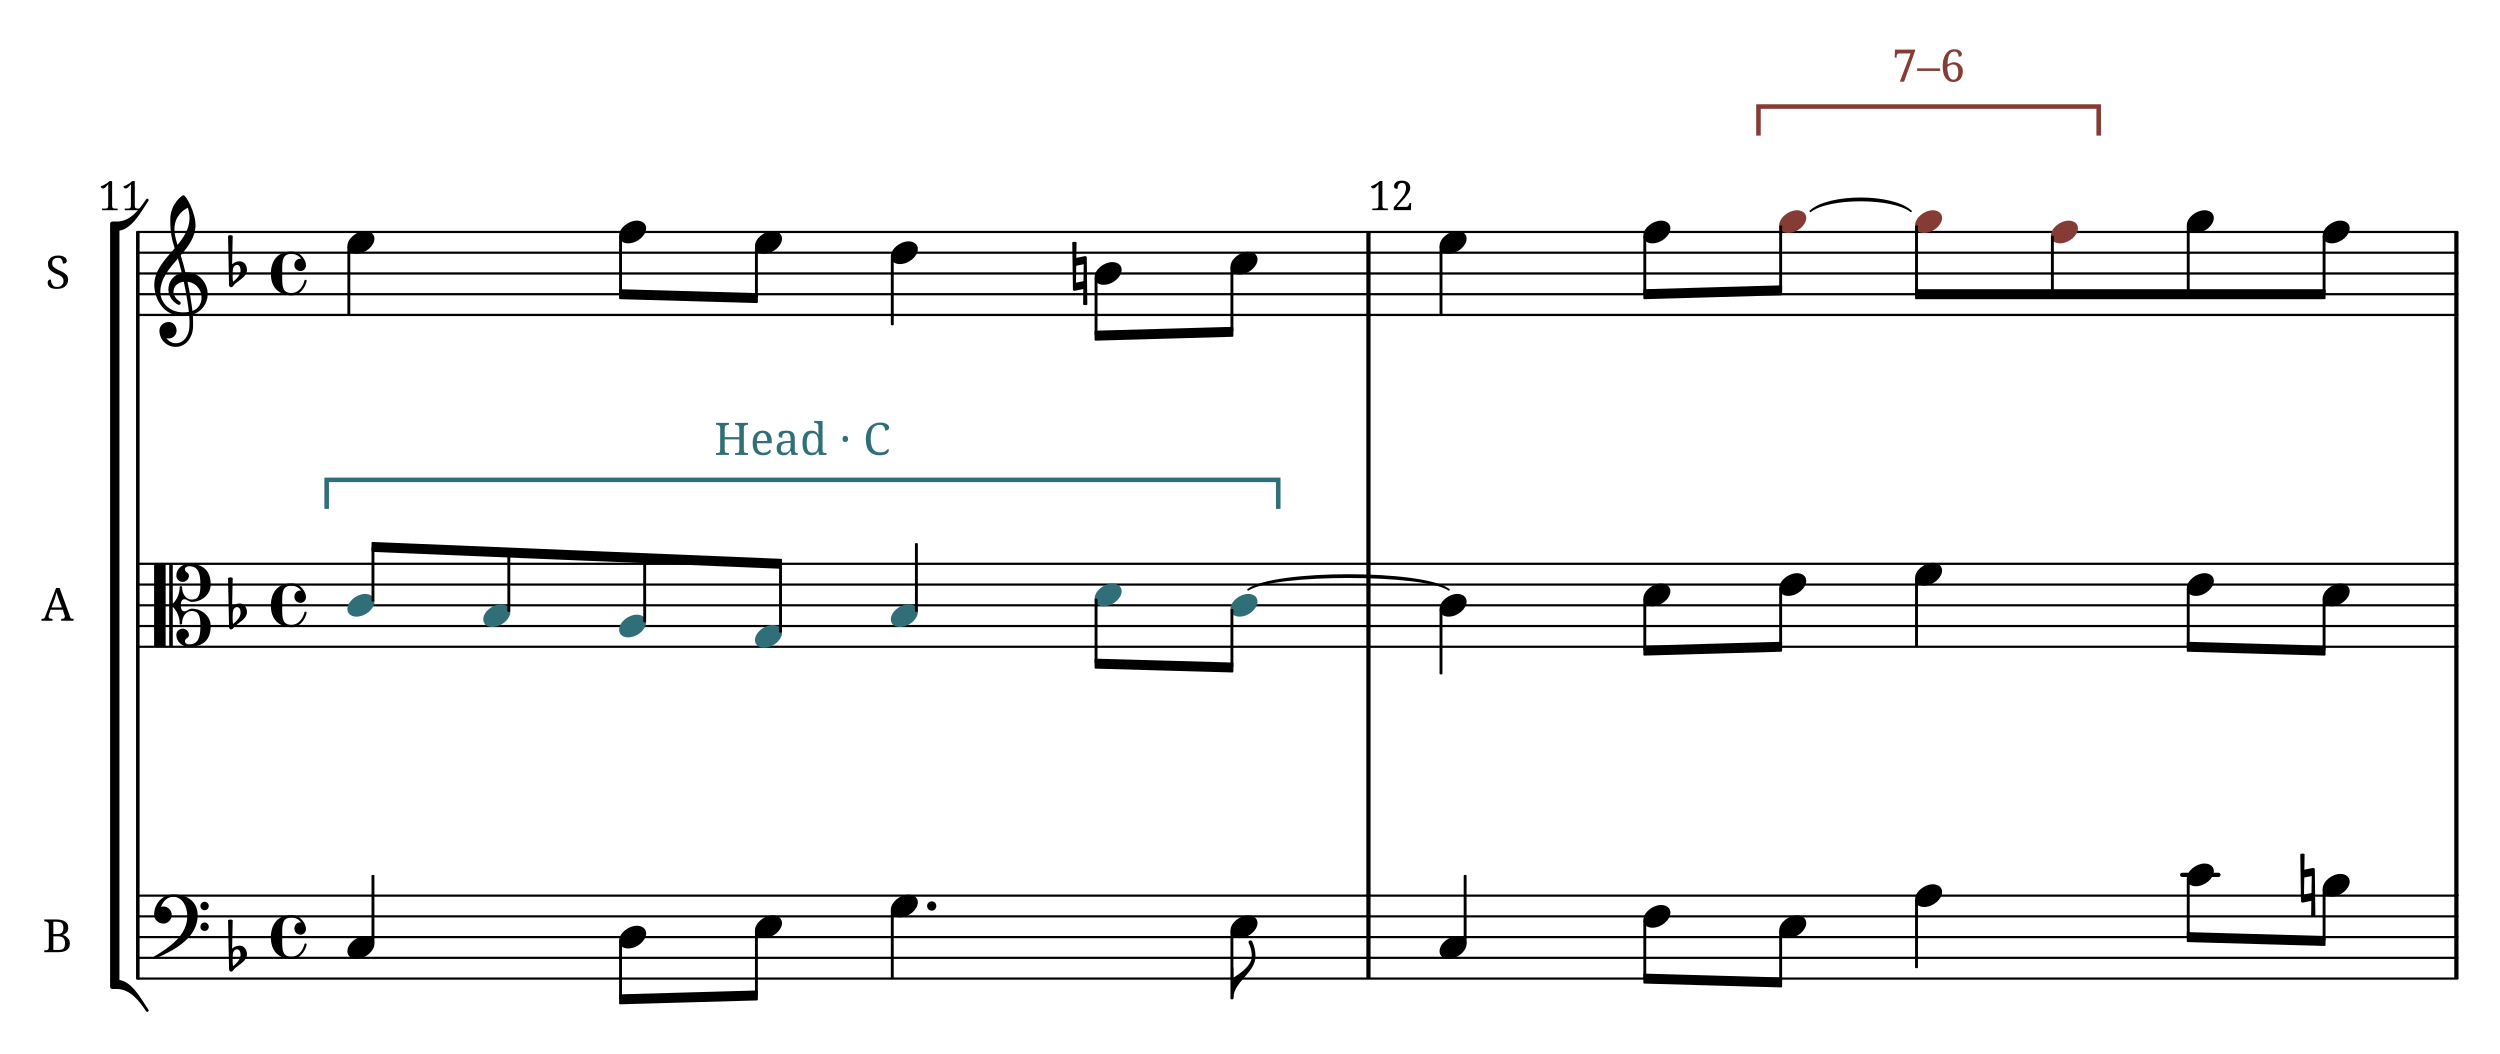
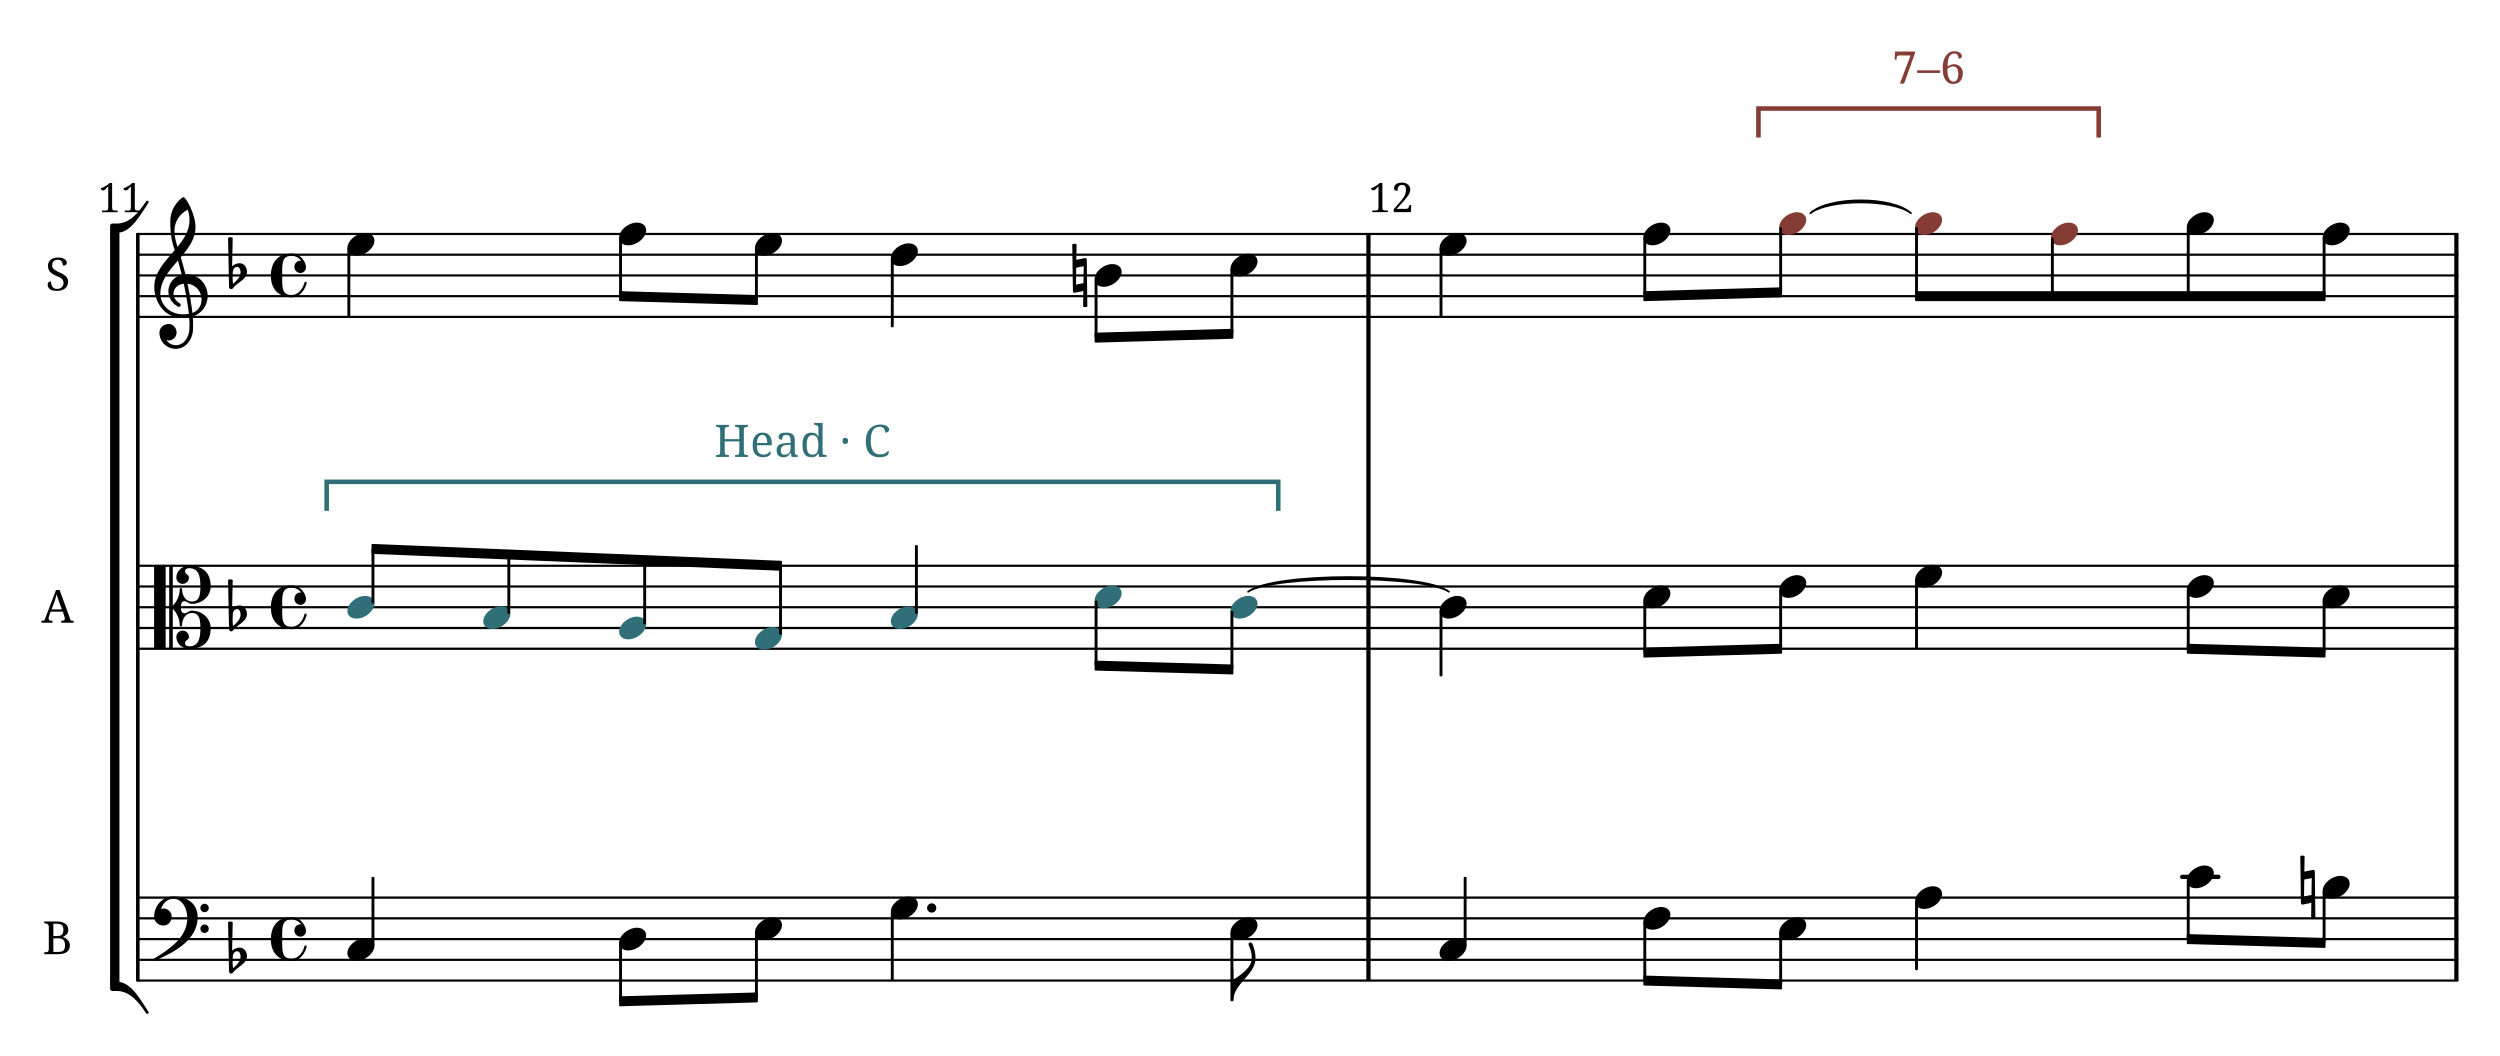
- <svg xmlns="http://www.w3.org/2000/svg" version="1.2" viewBox="-0.308 -5.289 120.546 50.792" class="score-svg" role="group" aria-label="C entry and suspension" width="120.546mm" height="50.792mm">
+ <svg xmlns="http://www.w3.org/2000/svg" version="1.2" viewBox="-0.308 -5.384 120.546 50.888" class="score-svg" role="group" aria-label="C entry and suspension" width="120.546mm" height="50.888mm">
  <style>.score-annotation-label{font:2.15px Georgia,serif;letter-spacing:.02px}.score-interval-label{font:600 1.7px sans-serif}</style>
  <style type="text/css">

tspan { white-space: pre; }

</style>
  <g transform="translate(65.5743, 7.8969)">
    <rect x="0" y="-2" width="0.204" height="4.054" ry="0" fill="currentColor" />
  </g>
  <g transform="translate(6.3228, 9.8969)">
    <line stroke-linejoin="round" stroke-linecap="round" stroke-width="0.107" stroke="currentColor" x1="0.054" y1="0" x2="111.861" y2="0" />
  </g>
  <g transform="translate(6.3228, 8.8969)">
    <line stroke-linejoin="round" stroke-linecap="round" stroke-width="0.107" stroke="currentColor" x1="0.054" y1="0" x2="111.861" y2="0" />
  </g>
  <g transform="translate(6.3228, 7.8969)">
    <line stroke-linejoin="round" stroke-linecap="round" stroke-width="0.107" stroke="currentColor" x1="0.054" y1="0" x2="111.861" y2="0" />
  </g>
  <g transform="translate(6.3228, 6.8969)">
    <line stroke-linejoin="round" stroke-linecap="round" stroke-width="0.107" stroke="currentColor" x1="0.054" y1="0" x2="111.861" y2="0" />
  </g>
  <g transform="translate(6.3228, 5.8969)">
    <line stroke-linejoin="round" stroke-linecap="round" stroke-width="0.107" stroke="currentColor" x1="0.054" y1="0" x2="111.861" y2="0" />
  </g>
  <g transform="translate(118.0331, 3.5188)">
    <rect x="0" y="22.432" width="0.204" height="11.946" ry="0" fill="currentColor" />
  </g>
  <g transform="translate(118.0331, 3.5188)">
    <rect x="0" y="6.432" width="0.204" height="11.946" ry="0" fill="currentColor" />
  </g>
  <g transform="translate(118.0331, 39.8969)">
    <rect x="0" y="-2.054" width="0.204" height="4.054" ry="0" fill="currentColor" />
  </g>
  <g transform="translate(6.3228, 25.8969)">
    <line stroke-linejoin="round" stroke-linecap="round" stroke-width="0.107" stroke="currentColor" x1="0.054" y1="0" x2="111.861" y2="0" />
  </g>
  <g transform="translate(6.3228, 24.8969)">
    <line stroke-linejoin="round" stroke-linecap="round" stroke-width="0.107" stroke="currentColor" x1="0.054" y1="0" x2="111.861" y2="0" />
  </g>
  <g transform="translate(6.3228, 23.8969)">
    <line stroke-linejoin="round" stroke-linecap="round" stroke-width="0.107" stroke="currentColor" x1="0.054" y1="0" x2="111.861" y2="0" />
  </g>
  <g transform="translate(6.3228, 22.8969)">
    <line stroke-linejoin="round" stroke-linecap="round" stroke-width="0.107" stroke="currentColor" x1="0.054" y1="0" x2="111.861" y2="0" />
  </g>
  <g transform="translate(6.3228, 21.8969)">
    <line stroke-linejoin="round" stroke-linecap="round" stroke-width="0.107" stroke="currentColor" x1="0.054" y1="0" x2="111.861" y2="0" />
  </g>
  <g transform="translate(118.0331, 23.8969)">
    <rect x="0" y="-2.054" width="0.204" height="4.107" ry="0" fill="currentColor" />
  </g>
  <g transform="translate(118.0331, 7.8969)">
    <rect x="0" y="-2" width="0.204" height="4.054" ry="0" fill="currentColor" />
  </g>
  <g transform="translate(1.8969, 36.8969)">
    <rect x="102.913" y="-0.104" width="1.954" height="0.207" ry="0.104" fill="currentColor" />
  </g>
  <g transform="translate(6.3228, 41.8969)">
    <line stroke-linejoin="round" stroke-linecap="round" stroke-width="0.107" stroke="currentColor" x1="0.054" y1="0" x2="111.861" y2="0" />
  </g>
  <g transform="translate(6.3228, 40.8969)">
    <line stroke-linejoin="round" stroke-linecap="round" stroke-width="0.107" stroke="currentColor" x1="0.054" y1="0" x2="111.861" y2="0" />
  </g>
  <g transform="translate(6.3228, 39.8969)">
    <line stroke-linejoin="round" stroke-linecap="round" stroke-width="0.107" stroke="currentColor" x1="0.054" y1="0" x2="111.861" y2="0" />
  </g>
  <g transform="translate(6.3228, 38.8969)">
    <line stroke-linejoin="round" stroke-linecap="round" stroke-width="0.107" stroke="currentColor" x1="0.054" y1="0" x2="111.861" y2="0" />
  </g>
  <g transform="translate(6.3228, 37.8969)">
    <line stroke-linejoin="round" stroke-linecap="round" stroke-width="0.107" stroke="currentColor" x1="0.054" y1="0" x2="111.861" y2="0" />
  </g>
  <g transform="translate(65.5743, 3.5188)">
    <rect x="0" y="22.432" width="0.204" height="11.946" ry="0" fill="currentColor" />
  </g>
  <g transform="translate(65.5743, 3.5188)">
    <rect x="0" y="6.432" width="0.204" height="11.946" ry="0" fill="currentColor" />
  </g>
  <g transform="translate(65.5743, 39.8969)">
    <rect x="0" y="-2.054" width="0.204" height="4.054" ry="0" fill="currentColor" />
  </g>
  <g transform="translate(65.5743, 23.8969)">
    <rect x="0" y="-2.054" width="0.204" height="4.107" ry="0" fill="currentColor" />
  </g>
-   <g data-voice="a">
+   <g data-voice="a" style="opacity: 1;">
    <g transform="translate(69.175, 23.8969)">
      <rect x="-0.07" y="0.179" width="0.14" height="3.154" ry="0.044" fill="currentColor" />
    </g>
  </g>
-   <g data-voice="b">
+   <g data-voice="b" style="opacity: 1;">
    <g transform="translate(105.1352, 39.8969)">
      <polygon stroke-linejoin="round" stroke-linecap="round" stroke-width="0.089" fill="currentColor" stroke="currentColor" points="6.646 -0.009 6.646 0.382 0.044 0.196 0.044 -0.196" />
    </g>
  </g>
-   <g id="fig-c-entry-s-m11-n1" data-note-id="fig-c-entry-s-m11-n1" data-voice="s" data-measure="11" role="button" aria-label="Soprano, measure 11, beat 1: E5, one quarter note.">
+   <g id="fig-c-entry-s-m11-n1" data-note-id="fig-c-entry-s-m11-n1" data-voice="s" data-measure="11" role="button" aria-label="Soprano, measure 11, beat 1: E5, one quarter note." style="">
    <g transform="translate(16.4426, 6.3969)">
      <path transform="scale(0.004, -0.004)" d="M0 -45c0 92 113 182 214 182c64 0 112 -36 112 -92c0 -88 -108 -182 -217 -182c-68 0 -109 39 -109 92z" fill="currentColor" />
    </g>
  </g>
  <g transform="translate(7.1228, 8.8969)">
    <path transform="scale(0.004, -0.004)" d="M265 -635h-5c-108 0 -196 87 -196 196c0 58 53 104 112 104c54 0 95 -48 95 -104c0 -52 -43 -95 -95 -95c-10 0 -20 2 -29 6c26 -38 68 -63 116 -63h3zM403 150c28 -135 50 -272 59 -352c75 27 110 93 110 161c0 88 -59 178 -169 191zM75 26c0 -112 97 -245 277 -245 c21 0 43 2 67 6c-7 65 -27 206 -61 363c-79 -8 -124 -61 -124 -119c0 -43 25 -89 80 -121c5 -5 7 -11 7 -16c0 -12 -10 -23 -22 -23c-16 0 -127 63 -127 188c0 89 58 175 161 198c-14 58 -29 116 -46 173c-106 -122 -212 -244 -212 -404zM354 1194c30 0 145 -207 145 -361 c0 -143 -85 -255 -178 -364c21 -68 40 -137 57 -206c4 0 8 1 12 1c156 0 256 -130 256 -263c0 -113 -74 -212 -180 -246c3 -34 4 -68 4 -102c0 -20 0 -40 -1 -60c-7 -120 -89 -225 -204 -228l1 44c93 2 153 92 159 190c1 19 2 37 2 56c0 30 -2 60 -4 90 c-28 -5 -54 -8 -79 -8c-240 0 -342 219 -342 375c0 177 130 307 246 442c-31 98 -53 170 -53 347c0 188 143 293 159 293zM427 919c0 62 -20 123 -21 123c-40 -19 -161 -92 -161 -259c0 -42 7 -93 37 -189c78 95 145 199 145 325z" fill="currentColor" />
  </g>
  <g transform="translate(10.8005, 7.8969)">
    <path transform="scale(0.004, -0.004)" d="M29 39l-2 -64v-11c0 -22 2 -43 5 -65c44 38 91 80 91 138c0 33 -13 66 -42 66c-31 0 -51 -31 -52 -64zM-28 454c9 5 18 8 28 8s19 -3 28 -8l-7 -343c25 23 58 36 92 36c51 0 87 -49 87 -103c0 -79 -84 -117 -144 -169c-16 -14 -25 -41 -47 -41c-14 0 -25 13 -25 27z" fill="currentColor" />
  </g>
  <g transform="translate(12.7505, 7.8969)">
    <path transform="scale(0.004, -0.004)" d="M432 -89c0 -21 -50 -175 -182 -175c-59 0 -250 20 -250 264c0 63 18 264 250 264c115 0 174 -109 174 -165c0 -39 -30 -70 -66 -70c-30 0 -74 23 -74 73c0 38 27 76 71 76c4 0 7 0 11 -1c-27 36 -69 59 -116 59c-106 0 -113 -74 -113 -188c0 -15 1 -31 1 -48 s-1 -33 -1 -48c0 -114 7 -188 113 -188c79 0 136 70 155 150c2 7 7 10 13 10c7 0 14 -5 14 -13z" fill="currentColor" />
  </g>
  <g id="fig-c-entry-a-m11-n1" data-note-id="fig-c-entry-a-m11-n1" data-voice="a" data-measure="11" role="button" aria-label="Alto, measure 11, beat 1: C4, 0.5 quarter notes." style="color: rgb(49, 111, 120); fill: rgb(49, 111, 120);">
    <g transform="translate(16.4426, 23.8969)">
      <path transform="scale(0.004, -0.004)" d="M0 -45c0 92 113 182 214 182c64 0 112 -36 112 -92c0 -88 -108 -182 -217 -182c-68 0 -109 39 -109 92z" fill="currentColor" />
    </g>
  </g>
  <g transform="translate(7.1228, 23.8969)">
    <path transform="scale(0.004, -0.004)" d="M322 0c0 -17 0 -73 44 -73c29 0 56 32 87 32c123 0 229 -90 229 -209c0 -168 -91 -250 -262 -250c-82 0 -152 62 -152 142c0 42 34 76 76 76s76 -34 76 -76c0 -39 -48 -37 -48 -76c0 -23 23 -37 48 -37c115 0 138 89 138 221c0 106 -13 181 -105 181 c-71 0 -116 -71 -116 -148c0 -10 -8 -15 -15 -15s-14 5 -14 15c0 75 -30 146 -83 198v-470c0 -6 -5 -11 -11 -11h-21c-6 0 -11 5 -11 11v978c0 6 5 11 11 11h21c6 0 11 -5 11 -11v-470c53 52 83 123 83 198c0 10 7 15 14 15s15 -5 15 -15c0 -77 45 -148 116 -148 c92 0 105 75 105 181c0 132 -23 221 -138 221c-25 0 -48 -14 -48 -37c0 -39 48 -37 48 -76c0 -42 -34 -76 -76 -76s-76 34 -76 76c0 80 70 142 152 142c171 0 262 -82 262 -250c0 -119 -106 -209 -229 -209c-31 0 -58 32 -87 32c-10 0 -44 0 -44 -73zM128 -500h-117 c-6 0 -11 5 -11 11v978c0 6 5 11 11 11h117c6 0 11 -5 11 -11v-978c0 -6 -5 -11 -11 -11z" fill="currentColor" />
  </g>
  <g transform="translate(10.8005, 24.3969)">
    <path transform="scale(0.004, -0.004)" d="M29 39l-2 -64v-11c0 -22 2 -43 5 -65c44 38 91 80 91 138c0 33 -13 66 -42 66c-31 0 -51 -31 -52 -64zM-28 454c9 5 18 8 28 8s19 -3 28 -8l-7 -343c25 23 58 36 92 36c51 0 87 -49 87 -103c0 -79 -84 -117 -144 -169c-16 -14 -25 -41 -47 -41c-14 0 -25 13 -25 27z" fill="currentColor" />
  </g>
  <g transform="translate(12.7505, 23.8969)">
    <path transform="scale(0.004, -0.004)" d="M432 -89c0 -21 -50 -175 -182 -175c-59 0 -250 20 -250 264c0 63 18 264 250 264c115 0 174 -109 174 -165c0 -39 -30 -70 -66 -70c-30 0 -74 23 -74 73c0 38 27 76 71 76c4 0 7 0 11 -1c-27 36 -69 59 -116 59c-106 0 -113 -74 -113 -188c0 -15 1 -31 1 -48 s-1 -33 -1 -48c0 -114 7 -188 113 -188c79 0 136 70 155 150c2 7 7 10 13 10c7 0 14 -5 14 -13z" fill="currentColor" />
  </g>
-   <g id="fig-c-entry-b-m11-n1" data-note-id="fig-c-entry-b-m11-n1" data-voice="b" data-measure="11" role="button" aria-label="Bass, measure 11, beat 1: C3, one quarter note.">
+   <g id="fig-c-entry-b-m11-n1" data-note-id="fig-c-entry-b-m11-n1" data-voice="b" data-measure="11" role="button" aria-label="Bass, measure 11, beat 1: C3, one quarter note." style="">
    <g transform="translate(16.4426, 40.3969)">
      <path transform="scale(0.004, -0.004)" d="M0 -45c0 92 113 182 214 182c64 0 112 -36 112 -92c0 -88 -108 -182 -217 -182c-68 0 -109 39 -109 92z" fill="currentColor" />
    </g>
  </g>
  <g transform="translate(7.1228, 38.8969)">
    <path transform="scale(0.004, -0.004)" d="M558 -125c0 28 22 51 50 51s51 -23 51 -51s-23 -51 -51 -51s-50 23 -50 51zM558 125c0 28 22 51 50 51s51 -23 51 -51s-23 -51 -51 -51s-50 23 -50 51zM231 264c172 0 294 -88 294 -251c0 -263 -262 -416 -515 -523c-3 -3 -7 -4 -10 -4c-7 0 -14 7 -14 14c0 3 1 7 4 10 c201 118 410 265 410 492c0 119 -61 234 -169 234c-72 0 -124 -53 -148 -123c10 4 19 6 29 6c55 0 100 -45 100 -100c0 -58 -44 -106 -100 -106c-60 0 -112 47 -112 106c0 133 101 245 231 245z" fill="currentColor" />
  </g>
  <g transform="translate(10.8005, 40.8969)">
    <path transform="scale(0.004, -0.004)" d="M29 39l-2 -64v-11c0 -22 2 -43 5 -65c44 38 91 80 91 138c0 33 -13 66 -42 66c-31 0 -51 -31 -52 -64zM-28 454c9 5 18 8 28 8s19 -3 28 -8l-7 -343c25 23 58 36 92 36c51 0 87 -49 87 -103c0 -79 -84 -117 -144 -169c-16 -14 -25 -41 -47 -41c-14 0 -25 13 -25 27z" fill="currentColor" />
  </g>
  <g transform="translate(12.7505, 39.8969)">
    <path transform="scale(0.004, -0.004)" d="M432 -89c0 -21 -50 -175 -182 -175c-59 0 -250 20 -250 264c0 63 18 264 250 264c115 0 174 -109 174 -165c0 -39 -30 -70 -66 -70c-30 0 -74 23 -74 73c0 38 27 76 71 76c4 0 7 0 11 -1c-27 36 -69 59 -116 59c-106 0 -113 -74 -113 -188c0 -15 1 -31 1 -48 s-1 -33 -1 -48c0 -114 7 -188 113 -188c79 0 136 70 155 150c2 7 7 10 13 10c7 0 14 -5 14 -13z" fill="currentColor" />
  </g>
-   <g data-voice="s">
+   <g data-voice="s" style="opacity: 1;">
    <g transform="translate(16.5123, 7.8969)">
      <rect x="-0.07" y="-1.321" width="0.14" height="3.321" ry="0.044" fill="currentColor" />
    </g>
  </g>
-   <g data-voice="a">
+   <g data-voice="a" style="opacity: 1;">
    <g transform="translate(17.6756, 23.8969)">
      <rect x="-0.07" y="-2.811" width="0.14" height="2.631" ry="0.044" fill="currentColor" />
    </g>
  </g>
-   <g data-voice="b">
+   <g data-voice="b" style="opacity: 1;">
    <g transform="translate(17.6756, 39.8969)">
      <rect x="-0.07" y="-3" width="0.14" height="3.321" ry="0.044" fill="currentColor" />
    </g>
  </g>
  <g transform="translate(4.426, 4.8469)">
    <text font-family="serif" font-size="1.96" text-anchor="start" fill="currentColor">
      <tspan>11</tspan>
    </text>
  </g>
-   <g data-voice="a">
+   <g data-voice="a" style="opacity: 1;">
    <g transform="translate(105.1352, 25.8969)">
      <polygon stroke-linejoin="round" stroke-linecap="round" stroke-width="0.089" fill="currentColor" stroke="currentColor" points="6.646 -0.009 6.646 0.382 0.044 0.196 0.044 -0.196" />
    </g>
  </g>
  <g id="fig-c-entry-a-m11-n2" data-note-id="fig-c-entry-a-m11-n2" data-voice="a" data-measure="11" role="button" aria-label="Alto, measure 11, beat 1.5: Bb3, 0.5 quarter notes." style="color: rgb(49, 111, 120); fill: rgb(49, 111, 120);">
    <g transform="translate(22.9935, 24.3969)">
      <path transform="scale(0.004, -0.004)" d="M0 -45c0 92 113 182 214 182c64 0 112 -36 112 -92c0 -88 -108 -182 -217 -182c-68 0 -109 39 -109 92z" fill="currentColor" />
    </g>
  </g>
-   <g data-voice="a">
+   <g data-voice="a" style="opacity: 1;">
    <g transform="translate(24.2265, 23.8969)">
      <rect x="-0.07" y="-2.542" width="0.14" height="2.862" ry="0.044" fill="currentColor" />
    </g>
  </g>
-   <g data-voice="b">
+   <g data-voice="b" style="opacity: 1;">
    <g transform="translate(78.9316, 41.8969)">
      <polygon stroke-linejoin="round" stroke-linecap="round" stroke-width="0.089" fill="currentColor" stroke="currentColor" points="6.646 -0.009 6.646 0.382 0.044 0.196 0.044 -0.196" />
    </g>
  </g>
-   <g id="fig-c-entry-s-m11-n2" data-note-id="fig-c-entry-s-m11-n2" data-voice="s" data-measure="11" role="button" aria-label="Soprano, measure 11, beat 2: F5, 0.5 quarter notes.">
+   <g id="fig-c-entry-s-m11-n2" data-note-id="fig-c-entry-s-m11-n2" data-voice="s" data-measure="11" role="button" aria-label="Soprano, measure 11, beat 2: F5, 0.5 quarter notes." style="">
    <g transform="translate(29.5443, 5.8969)">
      <path transform="scale(0.004, -0.004)" d="M0 -45c0 92 113 182 214 182c64 0 112 -36 112 -92c0 -88 -108 -182 -217 -182c-68 0 -109 39 -109 92z" fill="currentColor" />
    </g>
  </g>
  <g id="fig-c-entry-a-m11-n3" data-note-id="fig-c-entry-a-m11-n3" data-voice="a" data-measure="11" role="button" aria-label="Alto, measure 11, beat 2: A3, 0.5 quarter notes." style="color: rgb(49, 111, 120); fill: rgb(49, 111, 120);">
    <g transform="translate(29.5443, 24.8969)">
      <path transform="scale(0.004, -0.004)" d="M0 -45c0 92 113 182 214 182c64 0 112 -36 112 -92c0 -88 -108 -182 -217 -182c-68 0 -109 39 -109 92z" fill="currentColor" />
    </g>
  </g>
-   <g id="fig-c-entry-b-m11-n2" data-note-id="fig-c-entry-b-m11-n2" data-voice="b" data-measure="11" role="button" aria-label="Bass, measure 11, beat 2: D3, 0.5 quarter notes.">
+   <g id="fig-c-entry-b-m11-n2" data-note-id="fig-c-entry-b-m11-n2" data-voice="b" data-measure="11" role="button" aria-label="Bass, measure 11, beat 2: D3, 0.5 quarter notes." style="">
    <g transform="translate(29.5443, 39.8969)">
      <path transform="scale(0.004, -0.004)" d="M0 -45c0 92 113 182 214 182c64 0 112 -36 112 -92c0 -88 -108 -182 -217 -182c-68 0 -109 39 -109 92z" fill="currentColor" />
    </g>
  </g>
-   <g data-voice="s">
+   <g data-voice="s" style="opacity: 1;">
    <g transform="translate(29.6141, 7.8969)">
      <rect x="-0.07" y="-1.821" width="0.14" height="2.823" ry="0.044" fill="currentColor" />
    </g>
  </g>
-   <g data-voice="a">
+   <g data-voice="a" style="opacity: 1;">
    <g transform="translate(30.7774, 23.8969)">
      <rect x="-0.07" y="-2.272" width="0.14" height="3.093" ry="0.044" fill="currentColor" />
    </g>
  </g>
-   <g data-voice="b">
+   <g data-voice="b" style="opacity: 1;">
    <g transform="translate(29.6141, 39.8969)">
      <rect x="-0.07" y="0.179" width="0.14" height="2.819" ry="0.044" fill="currentColor" />
    </g>
  </g>
-   <g data-voice="a">
+   <g data-voice="a" style="opacity: 1;">
    <g transform="translate(78.9316, 26.0832)">
      <polygon stroke-linejoin="round" stroke-linecap="round" stroke-width="0.089" fill="currentColor" stroke="currentColor" points="6.646 -0.382 6.646 0.009 0.044 0.196 0.044 -0.196" />
    </g>
  </g>
-   <g id="fig-c-entry-s-m11-n3" data-note-id="fig-c-entry-s-m11-n3" data-voice="s" data-measure="11" role="button" aria-label="Soprano, measure 11, beat 2.5: E5, 0.5 quarter notes.">
+   <g id="fig-c-entry-s-m11-n3" data-note-id="fig-c-entry-s-m11-n3" data-voice="s" data-measure="11" role="button" aria-label="Soprano, measure 11, beat 2.5: E5, 0.5 quarter notes." style="">
    <g transform="translate(36.0952, 6.3969)">
      <path transform="scale(0.004, -0.004)" d="M0 -45c0 92 113 182 214 182c64 0 112 -36 112 -92c0 -88 -108 -182 -217 -182c-68 0 -109 39 -109 92z" fill="currentColor" />
    </g>
  </g>
  <g id="fig-c-entry-a-m11-n4" data-note-id="fig-c-entry-a-m11-n4" data-voice="a" data-measure="11" role="button" aria-label="Alto, measure 11, beat 2.5: G3, 0.5 quarter notes." style="color: rgb(49, 111, 120); fill: rgb(49, 111, 120);">
    <g transform="translate(36.0952, 25.3969)">
      <path transform="scale(0.004, -0.004)" d="M0 -45c0 92 113 182 214 182c64 0 112 -36 112 -92c0 -88 -108 -182 -217 -182c-68 0 -109 39 -109 92z" fill="currentColor" />
    </g>
  </g>
-   <g id="fig-c-entry-b-m11-n3" data-note-id="fig-c-entry-b-m11-n3" data-voice="b" data-measure="11" role="button" aria-label="Bass, measure 11, beat 2.5: E3, 0.5 quarter notes.">
+   <g id="fig-c-entry-b-m11-n3" data-note-id="fig-c-entry-b-m11-n3" data-voice="b" data-measure="11" role="button" aria-label="Bass, measure 11, beat 2.5: E3, 0.5 quarter notes." style="">
    <g transform="translate(36.0952, 39.3969)">
      <path transform="scale(0.004, -0.004)" d="M0 -45c0 92 113 182 214 182c64 0 112 -36 112 -92c0 -88 -108 -182 -217 -182c-68 0 -109 39 -109 92z" fill="currentColor" />
    </g>
  </g>
-   <g data-voice="s">
+   <g data-voice="s" style="opacity: 1;">
    <g transform="translate(36.165, 7.8969)">
      <rect x="-0.07" y="-1.321" width="0.14" height="2.505" ry="0.044" fill="currentColor" />
    </g>
  </g>
-   <g data-voice="a">
+   <g data-voice="a" style="opacity: 1;">
    <g transform="translate(37.3283, 23.8969)">
      <rect x="-0.07" y="-2.003" width="0.14" height="3.324" ry="0.044" fill="currentColor" />
    </g>
  </g>
-   <g data-voice="b">
+   <g data-voice="b" style="opacity: 1;">
    <g transform="translate(36.165, 39.8969)">
      <rect x="-0.07" y="-0.321" width="0.14" height="3.136" ry="0.044" fill="currentColor" />
    </g>
  </g>
-   <g id="fig-c-entry-s-m11-n4" data-note-id="fig-c-entry-s-m11-n4" data-voice="s" data-measure="11" role="button" aria-label="Soprano, measure 11, beat 3: D5, one quarter note.">
+   <g id="fig-c-entry-s-m11-n4" data-note-id="fig-c-entry-s-m11-n4" data-voice="s" data-measure="11" role="button" aria-label="Soprano, measure 11, beat 3: D5, one quarter note." style="">
    <g transform="translate(42.6461, 6.8969)">
      <path transform="scale(0.004, -0.004)" d="M0 -45c0 92 113 182 214 182c64 0 112 -36 112 -92c0 -88 -108 -182 -217 -182c-68 0 -109 39 -109 92z" fill="currentColor" />
    </g>
  </g>
  <g id="fig-c-entry-a-m11-n5" data-note-id="fig-c-entry-a-m11-n5" data-voice="a" data-measure="11" role="button" aria-label="Alto, measure 11, beat 3: Bb3, one quarter note." style="color: rgb(49, 111, 120); fill: rgb(49, 111, 120);">
    <g transform="translate(42.6461, 24.3969)">
      <path transform="scale(0.004, -0.004)" d="M0 -45c0 92 113 182 214 182c64 0 112 -36 112 -92c0 -88 -108 -182 -217 -182c-68 0 -109 39 -109 92z" fill="currentColor" />
    </g>
  </g>
-   <g id="fig-c-entry-b-m11-n4" data-note-id="fig-c-entry-b-m11-n4" data-voice="b" data-measure="11" role="button" aria-label="Bass, measure 11, beat 3: G3, 1.5 quarter notes.">
+   <g id="fig-c-entry-b-m11-n4" data-note-id="fig-c-entry-b-m11-n4" data-voice="b" data-measure="11" role="button" aria-label="Bass, measure 11, beat 3: G3, 1.5 quarter notes." style="">
    <g transform="translate(42.6461, 38.3969)">
      <path transform="scale(0.004, -0.004)" d="M0 -45c0 92 113 182 214 182c64 0 112 -36 112 -92c0 -88 -108 -182 -217 -182c-68 0 -109 39 -109 92z" fill="currentColor" />
    </g>
  </g>
-   <g data-voice="s">
+   <g data-voice="s" style="opacity: 1;">
    <g transform="translate(42.7159, 7.8969)">
      <rect x="-0.07" y="-0.821" width="0.14" height="3.321" ry="0.044" fill="currentColor" />
    </g>
  </g>
-   <g data-voice="a">
+   <g data-voice="a" style="opacity: 1;">
    <g transform="translate(43.8792, 23.8969)">
      <rect x="-0.07" y="-3" width="0.14" height="3.321" ry="0.044" fill="currentColor" />
    </g>
  </g>
-   <g data-voice="b">
+   <g data-voice="b" style="opacity: 1;">
    <g transform="translate(44.395, 38.3969)">
      <path transform="scale(0.004, -0.004)" d="M0 0c0 31 25 56 56 56s55 -25 55 -56s-24 -56 -55 -56s-56 25 -56 56z" fill="currentColor" />
    </g>
  </g>
-   <g data-voice="b">
+   <g data-voice="b" style="opacity: 1;">
    <g transform="translate(42.7159, 39.8969)">
      <rect x="-0.07" y="-1.321" width="0.14" height="3.321" ry="0.044" fill="currentColor" />
    </g>
  </g>
-   <g data-voice="s">
+   <g data-voice="s" style="opacity: 1;">
    <g transform="translate(78.9316, 8.8969)">
      <polygon stroke-linejoin="round" stroke-linecap="round" stroke-width="0.089" fill="currentColor" stroke="currentColor" points="6.646 -0.382 6.646 0.009 0.044 0.196 0.044 -0.196" />
    </g>
  </g>
-   <g id="fig-c-entry-s-m11-n5" data-note-id="fig-c-entry-s-m11-n5" data-voice="s" data-measure="11" role="button" aria-label="Soprano, measure 11, beat 4: B4, 0.5 quarter notes.">
+   <g id="fig-c-entry-s-m11-n5" data-note-id="fig-c-entry-s-m11-n5" data-voice="s" data-measure="11" role="button" aria-label="Soprano, measure 11, beat 4: B4, 0.5 quarter notes." style="">
    <g transform="translate(52.4725, 7.8969)">
      <path transform="scale(0.004, -0.004)" d="M0 -45c0 92 113 182 214 182c64 0 112 -36 112 -92c0 -88 -108 -182 -217 -182c-68 0 -109 39 -109 92z" fill="currentColor" />
    </g>
  </g>
  <g id="fig-c-entry-a-m11-n6" data-note-id="fig-c-entry-a-m11-n6" data-voice="a" data-measure="11" role="button" aria-label="Alto, measure 11, beat 4: D4, 0.5 quarter notes." style="color: rgb(49, 111, 120); fill: rgb(49, 111, 120);">
    <g transform="translate(52.4725, 23.3969)">
      <path transform="scale(0.004, -0.004)" d="M0 -45c0 92 113 182 214 182c64 0 112 -36 112 -92c0 -88 -108 -182 -217 -182c-68 0 -109 39 -109 92z" fill="currentColor" />
    </g>
  </g>
-   <g data-voice="s">
+   <g data-voice="s" style="opacity: 1;">
    <g transform="translate(52.5422, 7.8969)">
      <rect x="-0.07" y="0.179" width="0.14" height="2.819" ry="0.044" fill="currentColor" />
    </g>
  </g>
-   <g data-voice="s">
+   <g data-voice="s" style="opacity: 1;">
    <g transform="translate(51.4265, 7.8969)">
      <path transform="scale(0.004, -0.004)" d="M-8 375c8 5 17 7 26 7s18 -2 26 -7l-3 -187l104 21h4c10 0 18 -8 18 -18l7 -566c-8 -5 -16 -7 -25 -7s-18 2 -26 7l2 187l-103 -21h-4c-10 0 -18 8 -18 18zM130 111l-90 -18l-3 -204l90 18z" fill="currentColor" />
    </g>
  </g>
-   <g data-voice="a">
+   <g data-voice="a" style="opacity: 1;">
    <g transform="translate(52.5422, 23.8969)">
      <rect x="-0.07" y="-0.321" width="0.14" height="3.136" ry="0.044" fill="currentColor" />
    </g>
  </g>
-   <g data-voice="s">
+   <g data-voice="s" style="opacity: 1;">
    <g transform="translate(85.4825, 7.8969)">
      <path stroke-width="0.086" stroke-linejoin="round" stroke-linecap="round" stroke="currentColor" fill="currentColor" d="M1.503 -3C2.38 -3.825 5.473 -3.825 6.351 -3L6.351 -3C5.473 -3.696 2.38 -3.696 1.503 -3z" />
    </g>
  </g>
-   <g id="fig-c-entry-s-m11-n6" data-note-id="fig-c-entry-s-m11-n6" data-voice="s" data-measure="11" role="button" aria-label="Soprano, measure 11, beat 4.5: C5, 0.5 quarter notes.">
+   <g id="fig-c-entry-s-m11-n6" data-note-id="fig-c-entry-s-m11-n6" data-voice="s" data-measure="11" role="button" aria-label="Soprano, measure 11, beat 4.5: C5, 0.5 quarter notes." style="">
    <g transform="translate(59.0234, 7.3969)">
      <path transform="scale(0.004, -0.004)" d="M0 -45c0 92 113 182 214 182c64 0 112 -36 112 -92c0 -88 -108 -182 -217 -182c-68 0 -109 39 -109 92z" fill="currentColor" />
    </g>
  </g>
  <g id="fig-c-entry-a-m11-n7" data-note-id="fig-c-entry-a-m11-n7" data-voice="a" data-measure="11" role="button" aria-label="Alto, measure 11, beat 4.5: C4, 0.5 quarter notes, tied forward." style="color: rgb(49, 111, 120); fill: rgb(49, 111, 120);">
    <g transform="translate(59.0234, 23.8969)">
      <path transform="scale(0.004, -0.004)" d="M0 -45c0 92 113 182 214 182c64 0 112 -36 112 -92c0 -88 -108 -182 -217 -182c-68 0 -109 39 -109 92z" fill="currentColor" />
    </g>
  </g>
-   <g id="fig-c-entry-b-m11-n5" data-note-id="fig-c-entry-b-m11-n5" data-voice="b" data-measure="11" role="button" aria-label="Bass, measure 11, beat 4.5: E3, 0.5 quarter notes.">
+   <g id="fig-c-entry-b-m11-n5" data-note-id="fig-c-entry-b-m11-n5" data-voice="b" data-measure="11" role="button" aria-label="Bass, measure 11, beat 4.5: E3, 0.5 quarter notes." style="">
    <g transform="translate(59.0234, 39.3969)">
      <path transform="scale(0.004, -0.004)" d="M0 -45c0 92 113 182 214 182c64 0 112 -36 112 -92c0 -88 -108 -182 -217 -182c-68 0 -109 39 -109 92z" fill="currentColor" />
    </g>
  </g>
-   <g data-voice="s">
+   <g data-voice="s" style="opacity: 1;">
    <g transform="translate(59.0931, 7.8969)">
      <rect x="-0.07" y="-0.321" width="0.14" height="3.136" ry="0.044" fill="currentColor" />
    </g>
  </g>
-   <g data-voice="a">
+   <g data-voice="a" style="opacity: 1;">
    <g transform="translate(59.0931, 23.8969)">
      <rect x="-0.07" y="0.179" width="0.14" height="2.819" ry="0.044" fill="currentColor" />
    </g>
  </g>
-   <g data-voice="b">
+   <g data-voice="b" style="opacity: 1;">
    <g transform="translate(59.0931, 39.8969)">
      <rect x="-0.07" y="-0.321" width="0.14" height="3.321" ry="0.044" fill="currentColor" />
    </g>
  </g>
-   <g data-voice="b">
+   <g data-voice="b" style="opacity: 1;">
    <g transform="translate(59.1629, 42.8524)">
      <path transform="scale(0.004, -0.004)" d="M0 0h-18v375h18v-375zM222 509c0 94 -40 157 -40 167c0 14 12 24 24 24c8 0 16 -5 21 -13c25 -56 40 -116 40 -178c0 -203 -267 -306 -267 -509v250c96 59 222 149 222 259z" fill="currentColor" />
    </g>
  </g>
-   <g data-voice="a">
+   <g data-voice="a" style="opacity: 1;">
    <g transform="translate(52.4725, 26.7105)">
      <polygon stroke-linejoin="round" stroke-linecap="round" stroke-width="0.089" fill="currentColor" stroke="currentColor" points="6.646 -0.009 6.646 0.382 0.044 0.196 0.044 -0.196" />
    </g>
  </g>
-   <g id="fig-c-entry-s-m12-n1" data-note-id="fig-c-entry-s-m12-n1" data-voice="s" data-measure="12" role="button" aria-label="Soprano, measure 12, beat 1: E5, one quarter note.">
+   <g id="fig-c-entry-s-m12-n1" data-note-id="fig-c-entry-s-m12-n1" data-voice="s" data-measure="12" role="button" aria-label="Soprano, measure 12, beat 1: E5, one quarter note." style="">
    <g transform="translate(69.1053, 6.3969)">
      <path transform="scale(0.004, -0.004)" d="M0 -45c0 92 113 182 214 182c64 0 112 -36 112 -92c0 -88 -108 -182 -217 -182c-68 0 -109 39 -109 92z" fill="currentColor" />
    </g>
  </g>
  <g transform="translate(6.2512, 23.8969)">
    <rect x="0" y="-18.054" width="0.172" height="36.107" ry="0.054" fill="currentColor" />
  </g>
-   <g id="fig-c-entry-a-m12-n1" data-note-id="fig-c-entry-a-m12-n1" data-voice="a" data-measure="12" role="button" aria-label="Alto, measure 12, beat 1: C4, one quarter note, tied from the preceding note.">
+   <g id="fig-c-entry-a-m12-n1" data-note-id="fig-c-entry-a-m12-n1" data-voice="a" data-measure="12" role="button" aria-label="Alto, measure 12, beat 1: C4, one quarter note, tied from the preceding note." style="">
    <g transform="translate(69.1053, 23.8969)">
      <path transform="scale(0.004, -0.004)" d="M0 -45c0 92 113 182 214 182c64 0 112 -36 112 -92c0 -88 -108 -182 -217 -182c-68 0 -109 39 -109 92z" fill="currentColor" />
    </g>
  </g>
  <g transform="translate(5.0012, 5.6183)">
    <path transform="scale(0.004, -0.004)" d="M0 -56v85c0 15 12 27 27 27h54c157 0 265 136 353 268c4 5 8 8 13 8c9 0 18 -8 18 -17c0 -3 -1 -6 -3 -9c-96 -144 -210 -362 -381 -362h-81z" fill="currentColor" />
  </g>
  <g transform="translate(5.0012, 42.1754)">
    <path transform="scale(0.004, -0.004)" d="M0 56h81c171 0 285 -218 381 -362c2 -3 3 -6 3 -9c0 -9 -9 -17 -18 -17c-5 0 -9 3 -13 8c-88 132 -196 268 -353 268h-54c-15 0 -27 12 -27 27v85z" fill="currentColor" />
  </g>
  <g transform="translate(5.0012, 23.8969)">
    <rect x="0" y="-18.099" width="0.45" height="36.197" ry="0" fill="currentColor" />
  </g>
-   <g id="fig-c-entry-b-m12-n1" data-note-id="fig-c-entry-b-m12-n1" data-voice="b" data-measure="12" role="button" aria-label="Bass, measure 12, beat 1: C3, one quarter note.">
+   <g id="fig-c-entry-b-m12-n1" data-note-id="fig-c-entry-b-m12-n1" data-voice="b" data-measure="12" role="button" aria-label="Bass, measure 12, beat 1: C3, one quarter note." style="">
    <g transform="translate(69.1053, 40.3969)">
      <path transform="scale(0.004, -0.004)" d="M0 -45c0 92 113 182 214 182c64 0 112 -36 112 -92c0 -88 -108 -182 -217 -182c-68 0 -109 39 -109 92z" fill="currentColor" />
    </g>
  </g>
  <g transform="translate(65.6762, 4.8432)">
    <text font-family="serif" font-size="1.96" text-anchor="start" fill="currentColor">
      <tspan>12</tspan>
    </text>
  </g>
-   <g data-voice="s">
+   <g data-voice="s" style="opacity: 1;">
    <g transform="translate(69.175, 7.8969)">
      <rect x="-0.07" y="-1.321" width="0.14" height="3.321" ry="0.044" fill="currentColor" />
    </g>
  </g>
-   <g data-voice="s">
+   <g data-voice="s" style="opacity: 1;">
    <g transform="translate(92.0334, 8.8969)">
      <polygon stroke-linejoin="round" stroke-linecap="round" stroke-width="0.089" fill="currentColor" stroke="currentColor" points="19.748 -0.196 19.748 0.196 0.044 0.196 0.044 -0.196" />
    </g>
  </g>
-   <g data-voice="b">
+   <g data-voice="b" style="opacity: 1;">
    <g transform="translate(70.3383, 39.8969)">
      <rect x="-0.07" y="-3" width="0.14" height="3.321" ry="0.044" fill="currentColor" />
    </g>
  </g>
  <g transform="translate(1.7484, 40.6252)">
    <text font-family="serif" font-size="2.2" text-anchor="start" fill="currentColor">
      <tspan>B</tspan>
    </text>
  </g>
-   <g data-voice="s">
+   <g data-voice="s" style="opacity: 1;">
    <g transform="translate(52.4725, 10.8969)">
      <polygon stroke-linejoin="round" stroke-linecap="round" stroke-width="0.089" fill="currentColor" stroke="currentColor" points="6.646 -0.382 6.646 0.009 0.044 0.196 0.044 -0.196" />
    </g>
  </g>
-   <g id="fig-c-entry-s-m12-n2" data-note-id="fig-c-entry-s-m12-n2" data-voice="s" data-measure="12" role="button" aria-label="Soprano, measure 12, beat 2: F5, 0.5 quarter notes.">
+   <g id="fig-c-entry-s-m12-n2" data-note-id="fig-c-entry-s-m12-n2" data-voice="s" data-measure="12" role="button" aria-label="Soprano, measure 12, beat 2: F5, 0.5 quarter notes." style="">
    <g transform="translate(78.9316, 5.8969)">
      <path transform="scale(0.004, -0.004)" d="M0 -45c0 92 113 182 214 182c64 0 112 -36 112 -92c0 -88 -108 -182 -217 -182c-68 0 -109 39 -109 92z" fill="currentColor" />
    </g>
  </g>
-   <g id="fig-c-entry-a-m12-n2" data-note-id="fig-c-entry-a-m12-n2" data-voice="a" data-measure="12" role="button" aria-label="Alto, measure 12, beat 2: D4, 0.5 quarter notes.">
+   <g id="fig-c-entry-a-m12-n2" data-note-id="fig-c-entry-a-m12-n2" data-voice="a" data-measure="12" role="button" aria-label="Alto, measure 12, beat 2: D4, 0.5 quarter notes." style="">
    <g transform="translate(78.9316, 23.3969)">
      <path transform="scale(0.004, -0.004)" d="M0 -45c0 92 113 182 214 182c64 0 112 -36 112 -92c0 -88 -108 -182 -217 -182c-68 0 -109 39 -109 92z" fill="currentColor" />
    </g>
  </g>
-   <g id="fig-c-entry-b-m12-n2" data-note-id="fig-c-entry-b-m12-n2" data-voice="b" data-measure="12" role="button" aria-label="Bass, measure 12, beat 2: F3, 0.5 quarter notes.">
+   <g id="fig-c-entry-b-m12-n2" data-note-id="fig-c-entry-b-m12-n2" data-voice="b" data-measure="12" role="button" aria-label="Bass, measure 12, beat 2: F3, 0.5 quarter notes." style="">
    <g transform="translate(78.9316, 38.8969)">
      <path transform="scale(0.004, -0.004)" d="M0 -45c0 92 113 182 214 182c64 0 112 -36 112 -92c0 -88 -108 -182 -217 -182c-68 0 -109 39 -109 92z" fill="currentColor" />
    </g>
  </g>
-   <g data-voice="s">
+   <g data-voice="s" style="opacity: 1;">
    <g transform="translate(79.0014, 7.8969)">
      <rect x="-0.07" y="-1.821" width="0.14" height="2.819" ry="0.044" fill="currentColor" />
    </g>
  </g>
-   <g data-voice="a">
+   <g data-voice="a" style="opacity: 1;">
    <g transform="translate(79.0014, 23.8969)">
      <rect x="-0.07" y="-0.321" width="0.14" height="2.505" ry="0.044" fill="currentColor" />
    </g>
  </g>
-   <g data-voice="b">
+   <g data-voice="b" style="opacity: 1;">
    <g transform="translate(79.0014, 39.8969)">
      <rect x="-0.07" y="-0.821" width="0.14" height="2.823" ry="0.044" fill="currentColor" />
    </g>
  </g>
-   <g data-voice="a">
+   <g data-voice="a" style="opacity: 1;">
    <g transform="translate(59.0234, 23.8969)">
      <path stroke-width="0.086" stroke-linejoin="round" stroke-linecap="round" stroke="currentColor" fill="currentColor" d="M0.851 -0.75C2.071 -1.69 9.314 -1.69 10.533 -0.75L10.533 -0.75C9.314 -1.562 2.071 -1.562 0.851 -0.75z" />
    </g>
  </g>
  <g id="fig-c-entry-s-m12-n3" data-note-id="fig-c-entry-s-m12-n3" data-voice="s" data-measure="12" role="button" aria-label="Soprano, measure 12, beat 2.5: G5, 0.5 quarter notes, tied forward." style="color: rgb(132, 60, 53); fill: rgb(132, 60, 53);">
    <g transform="translate(85.4825, 5.3969)">
      <path transform="scale(0.004, -0.004)" d="M0 -45c0 92 113 182 214 182c64 0 112 -36 112 -92c0 -88 -108 -182 -217 -182c-68 0 -109 39 -109 92z" fill="currentColor" />
    </g>
  </g>
-   <g id="fig-c-entry-a-m12-n3" data-note-id="fig-c-entry-a-m12-n3" data-voice="a" data-measure="12" role="button" aria-label="Alto, measure 12, beat 2.5: E4, 0.5 quarter notes.">
+   <g id="fig-c-entry-a-m12-n3" data-note-id="fig-c-entry-a-m12-n3" data-voice="a" data-measure="12" role="button" aria-label="Alto, measure 12, beat 2.5: E4, 0.5 quarter notes." style="">
    <g transform="translate(85.4825, 22.8969)">
      <path transform="scale(0.004, -0.004)" d="M0 -45c0 92 113 182 214 182c64 0 112 -36 112 -92c0 -88 -108 -182 -217 -182c-68 0 -109 39 -109 92z" fill="currentColor" />
    </g>
  </g>
-   <g id="fig-c-entry-b-m12-n3" data-note-id="fig-c-entry-b-m12-n3" data-voice="b" data-measure="12" role="button" aria-label="Bass, measure 12, beat 2.5: E3, 0.5 quarter notes.">
+   <g id="fig-c-entry-b-m12-n3" data-note-id="fig-c-entry-b-m12-n3" data-voice="b" data-measure="12" role="button" aria-label="Bass, measure 12, beat 2.5: E3, 0.5 quarter notes." style="">
    <g transform="translate(85.4825, 39.3969)">
      <path transform="scale(0.004, -0.004)" d="M0 -45c0 92 113 182 214 182c64 0 112 -36 112 -92c0 -88 -108 -182 -217 -182c-68 0 -109 39 -109 92z" fill="currentColor" />
    </g>
  </g>
-   <g data-voice="s">
+   <g data-voice="s" style="opacity: 1;">
    <g transform="translate(85.5523, 7.8969)">
      <rect x="-0.07" y="-2.321" width="0.14" height="3.136" ry="0.044" fill="currentColor" />
    </g>
  </g>
-   <g data-voice="a">
+   <g data-voice="a" style="opacity: 1;">
    <g transform="translate(85.5523, 23.8969)">
      <rect x="-0.07" y="-0.821" width="0.14" height="2.823" ry="0.044" fill="currentColor" />
    </g>
  </g>
-   <g data-voice="b">
+   <g data-voice="b" style="opacity: 1;">
    <g transform="translate(85.5523, 39.8969)">
      <rect x="-0.07" y="-0.321" width="0.14" height="2.505" ry="0.044" fill="currentColor" />
    </g>
  </g>
-   <g data-voice="b">
+   <g data-voice="b" style="opacity: 1;">
    <g transform="translate(29.5443, 42.8969)">
      <polygon stroke-linejoin="round" stroke-linecap="round" stroke-width="0.089" fill="currentColor" stroke="currentColor" points="6.646 -0.382 6.646 0.009 0.044 0.196 0.044 -0.196" />
    </g>
  </g>
  <g id="fig-c-entry-s-m12-n4" data-note-id="fig-c-entry-s-m12-n4" data-voice="s" data-measure="12" role="button" aria-label="Soprano, measure 12, beat 3: G5, 0.5 quarter notes, tied from the preceding note." style="color: rgb(132, 60, 53); fill: rgb(132, 60, 53);">
    <g transform="translate(92.0334, 5.3969)">
      <path transform="scale(0.004, -0.004)" d="M0 -45c0 92 113 182 214 182c64 0 112 -36 112 -92c0 -88 -108 -182 -217 -182c-68 0 -109 39 -109 92z" fill="currentColor" />
    </g>
  </g>
-   <g id="fig-c-entry-a-m12-n4" data-note-id="fig-c-entry-a-m12-n4" data-voice="a" data-measure="12" role="button" aria-label="Alto, measure 12, beat 3: F4, one quarter note.">
+   <g id="fig-c-entry-a-m12-n4" data-note-id="fig-c-entry-a-m12-n4" data-voice="a" data-measure="12" role="button" aria-label="Alto, measure 12, beat 3: F4, one quarter note." style="">
    <g transform="translate(92.0334, 22.3969)">
      <path transform="scale(0.004, -0.004)" d="M0 -45c0 92 113 182 214 182c64 0 112 -36 112 -92c0 -88 -108 -182 -217 -182c-68 0 -109 39 -109 92z" fill="currentColor" />
    </g>
  </g>
-   <g id="fig-c-entry-b-m12-n4" data-note-id="fig-c-entry-b-m12-n4" data-voice="b" data-measure="12" role="button" aria-label="Bass, measure 12, beat 3: A3, one quarter note.">
+   <g id="fig-c-entry-b-m12-n4" data-note-id="fig-c-entry-b-m12-n4" data-voice="b" data-measure="12" role="button" aria-label="Bass, measure 12, beat 3: A3, one quarter note." style="">
    <g transform="translate(92.0334, 37.8969)">
      <path transform="scale(0.004, -0.004)" d="M0 -45c0 92 113 182 214 182c64 0 112 -36 112 -92c0 -88 -108 -182 -217 -182c-68 0 -109 39 -109 92z" fill="currentColor" />
    </g>
  </g>
-   <g data-voice="s">
+   <g data-voice="s" style="opacity: 1;">
    <g transform="translate(92.1032, 7.8969)">
      <rect x="-0.07" y="-2.321" width="0.14" height="3.321" ry="0.044" fill="currentColor" />
    </g>
  </g>
-   <g data-voice="a">
+   <g data-voice="a" style="opacity: 1;">
    <g transform="translate(92.1032, 23.8969)">
      <rect x="-0.07" y="-1.321" width="0.14" height="3.321" ry="0.044" fill="currentColor" />
    </g>
  </g>
-   <g data-voice="b">
+   <g data-voice="b" style="opacity: 1;">
    <g transform="translate(92.1032, 39.8969)">
      <rect x="-0.07" y="-1.821" width="0.14" height="3.321" ry="0.044" fill="currentColor" />
    </g>
  </g>
-   <g data-voice="a">
+   <g data-voice="a" style="opacity: 1;">
    <g transform="translate(17.6059, 21.0832)">
      <polygon stroke-linejoin="round" stroke-linecap="round" stroke-width="0.089" fill="currentColor" stroke="currentColor" points="19.748 0.618 19.748 1.009 0.044 0.196 0.044 -0.196" />
    </g>
  </g>
  <g id="fig-c-entry-s-m12-n5" data-note-id="fig-c-entry-s-m12-n5" data-voice="s" data-measure="12" role="button" aria-label="Soprano, measure 12, beat 3.5: F5, 0.5 quarter notes." style="color: rgb(132, 60, 53); fill: rgb(132, 60, 53);">
    <g transform="translate(98.5843, 5.8969)">
      <path transform="scale(0.004, -0.004)" d="M0 -45c0 92 113 182 214 182c64 0 112 -36 112 -92c0 -88 -108 -182 -217 -182c-68 0 -109 39 -109 92z" fill="currentColor" />
    </g>
  </g>
-   <g data-voice="s">
+   <g data-voice="s" style="opacity: 1;">
    <g transform="translate(98.6541, 7.8969)">
      <rect x="-0.07" y="-1.821" width="0.14" height="2.821" ry="0.044" fill="currentColor" />
    </g>
  </g>
-   <g data-voice="s">
+   <g data-voice="s" style="opacity: 1;">
    <g transform="translate(29.5443, 8.8969)">
      <polygon stroke-linejoin="round" stroke-linecap="round" stroke-width="0.089" fill="currentColor" stroke="currentColor" points="6.646 -0.009 6.646 0.382 0.044 0.196 0.044 -0.196" />
    </g>
  </g>
-   <g id="fig-c-entry-s-m12-n6" data-note-id="fig-c-entry-s-m12-n6" data-voice="s" data-measure="12" role="button" aria-label="Soprano, measure 12, beat 4: G5, 0.5 quarter notes.">
+   <g id="fig-c-entry-s-m12-n6" data-note-id="fig-c-entry-s-m12-n6" data-voice="s" data-measure="12" role="button" aria-label="Soprano, measure 12, beat 4: G5, 0.5 quarter notes." style="">
    <g transform="translate(105.1352, 5.3969)">
      <path transform="scale(0.004, -0.004)" d="M0 -45c0 92 113 182 214 182c64 0 112 -36 112 -92c0 -88 -108 -182 -217 -182c-68 0 -109 39 -109 92z" fill="currentColor" />
    </g>
  </g>
-   <g id="fig-c-entry-a-m12-n5" data-note-id="fig-c-entry-a-m12-n5" data-voice="a" data-measure="12" role="button" aria-label="Alto, measure 12, beat 4: E4, 0.5 quarter notes.">
+   <g id="fig-c-entry-a-m12-n5" data-note-id="fig-c-entry-a-m12-n5" data-voice="a" data-measure="12" role="button" aria-label="Alto, measure 12, beat 4: E4, 0.5 quarter notes." style="">
    <g transform="translate(105.1352, 22.8969)">
      <path transform="scale(0.004, -0.004)" d="M0 -45c0 92 113 182 214 182c64 0 112 -36 112 -92c0 -88 -108 -182 -217 -182c-68 0 -109 39 -109 92z" fill="currentColor" />
    </g>
  </g>
-   <g id="fig-c-entry-b-m12-n5" data-note-id="fig-c-entry-b-m12-n5" data-voice="b" data-measure="12" role="button" aria-label="Bass, measure 12, beat 4: C4, 0.5 quarter notes.">
+   <g id="fig-c-entry-b-m12-n5" data-note-id="fig-c-entry-b-m12-n5" data-voice="b" data-measure="12" role="button" aria-label="Bass, measure 12, beat 4: C4, 0.5 quarter notes." style="">
    <g transform="translate(105.1352, 36.8969)">
      <path transform="scale(0.004, -0.004)" d="M0 -45c0 92 113 182 214 182c64 0 112 -36 112 -92c0 -88 -108 -182 -217 -182c-68 0 -109 39 -109 92z" fill="currentColor" />
    </g>
  </g>
-   <g data-voice="s">
+   <g data-voice="s" style="opacity: 1;">
    <g transform="translate(105.205, 7.8969)">
      <rect x="-0.07" y="-2.321" width="0.14" height="3.321" ry="0.044" fill="currentColor" />
    </g>
  </g>
-   <g data-voice="a">
+   <g data-voice="a" style="opacity: 1;">
    <g transform="translate(105.205, 23.8969)">
      <rect x="-0.07" y="-0.821" width="0.14" height="2.823" ry="0.044" fill="currentColor" />
    </g>
  </g>
-   <g data-voice="b">
+   <g data-voice="b" style="opacity: 1;">
    <g transform="translate(105.205, 39.8969)">
      <rect x="-0.07" y="-2.821" width="0.14" height="2.823" ry="0.044" fill="currentColor" />
    </g>
  </g>
-   <g id="fig-c-entry-s-m12-n7" data-note-id="fig-c-entry-s-m12-n7" data-voice="s" data-measure="12" role="button" aria-label="Soprano, measure 12, beat 4.5: F5, 0.5 quarter notes.">
+   <g id="fig-c-entry-s-m12-n7" data-note-id="fig-c-entry-s-m12-n7" data-voice="s" data-measure="12" role="button" aria-label="Soprano, measure 12, beat 4.5: F5, 0.5 quarter notes." style="">
    <g transform="translate(111.6861, 5.8969)">
      <path transform="scale(0.004, -0.004)" d="M0 -45c0 92 113 182 214 182c64 0 112 -36 112 -92c0 -88 -108 -182 -217 -182c-68 0 -109 39 -109 92z" fill="currentColor" />
    </g>
  </g>
-   <g id="fig-c-entry-a-m12-n6" data-note-id="fig-c-entry-a-m12-n6" data-voice="a" data-measure="12" role="button" aria-label="Alto, measure 12, beat 4.5: D4, 0.5 quarter notes.">
+   <g id="fig-c-entry-a-m12-n6" data-note-id="fig-c-entry-a-m12-n6" data-voice="a" data-measure="12" role="button" aria-label="Alto, measure 12, beat 4.5: D4, 0.5 quarter notes." style="">
    <g transform="translate(111.6861, 23.3969)">
      <path transform="scale(0.004, -0.004)" d="M0 -45c0 92 113 182 214 182c64 0 112 -36 112 -92c0 -88 -108 -182 -217 -182c-68 0 -109 39 -109 92z" fill="currentColor" />
    </g>
  </g>
-   <g id="fig-c-entry-b-m12-n6" data-note-id="fig-c-entry-b-m12-n6" data-voice="b" data-measure="12" role="button" aria-label="Bass, measure 12, beat 4.5: B3, 0.5 quarter notes.">
+   <g id="fig-c-entry-b-m12-n6" data-note-id="fig-c-entry-b-m12-n6" data-voice="b" data-measure="12" role="button" aria-label="Bass, measure 12, beat 4.5: B3, 0.5 quarter notes." style="">
    <g transform="translate(111.6861, 37.3969)">
      <path transform="scale(0.004, -0.004)" d="M0 -45c0 92 113 182 214 182c64 0 112 -36 112 -92c0 -88 -108 -182 -217 -182c-68 0 -109 39 -109 92z" fill="currentColor" />
    </g>
  </g>
-   <g data-voice="s">
+   <g data-voice="s" style="opacity: 1;">
    <g transform="translate(111.7559, 7.8969)">
      <rect x="-0.07" y="-1.821" width="0.14" height="2.821" ry="0.044" fill="currentColor" />
    </g>
  </g>
-   <g data-voice="a">
+   <g data-voice="a" style="opacity: 1;">
    <g transform="translate(111.7559, 23.8969)">
      <rect x="-0.07" y="-0.321" width="0.14" height="2.505" ry="0.044" fill="currentColor" />
    </g>
  </g>
-   <g data-voice="b">
+   <g data-voice="b" style="opacity: 1;">
    <g transform="translate(111.7559, 39.8969)">
      <rect x="-0.07" y="-2.321" width="0.14" height="2.505" ry="0.044" fill="currentColor" />
    </g>
  </g>
-   <g data-voice="b">
+   <g data-voice="b" style="opacity: 1;">
    <g transform="translate(110.6401, 37.3969)">
      <path transform="scale(0.004, -0.004)" d="M-8 375c8 5 17 7 26 7s18 -2 26 -7l-3 -187l104 21h4c10 0 18 -8 18 -18l7 -566c-8 -5 -16 -7 -25 -7s-18 2 -26 7l2 187l-103 -21h-4c-10 0 -18 8 -18 18zM130 111l-90 -18l-3 -204l90 18z" fill="currentColor" />
    </g>
  </g>
  <g transform="translate(1.6915, 24.6418)">
    <text font-family="serif" font-size="2.2" text-anchor="start" fill="currentColor">
      <tspan>A</tspan>
    </text>
  </g>
  <g transform="translate(1.8812, 8.6252)">
    <text font-family="serif" font-size="2.2" text-anchor="start" fill="currentColor">
      <tspan>S</tspan>
    </text>
  </g>
  <g class="score-annotations" aria-hidden="true">
-     <g data-annotation="c-head" data-voice="a" color="#316f78" class="score-bracket">
+     <g data-annotation="c-head" data-voice="a" color="#316f78" class="score-bracket" style="opacity: 1;">
      <path d="M 15.443 19.249 V 17.849 H 61.327 V 19.249" fill="none" stroke="currentColor" stroke-width="0.22" />
      <text x="38.385" y="16.649" text-anchor="middle" fill="currentColor" class="score-annotation-label">Head · C</text>
    </g>
-     <g data-annotation="suspension" data-voice="s" color="#843c35" class="score-bracket">
+     <g data-annotation="suspension" data-voice="s" color="#843c35" class="score-bracket" style="opacity: 1;">
      <path d="M 84.482 1.249 V -0.151 H 100.888 V 1.249" fill="none" stroke="currentColor" stroke-width="0.22" />
      <text x="92.685" y="-1.351" text-anchor="middle" fill="currentColor" class="score-annotation-label">7–6</text>
    </g>
  </g>
</svg>
